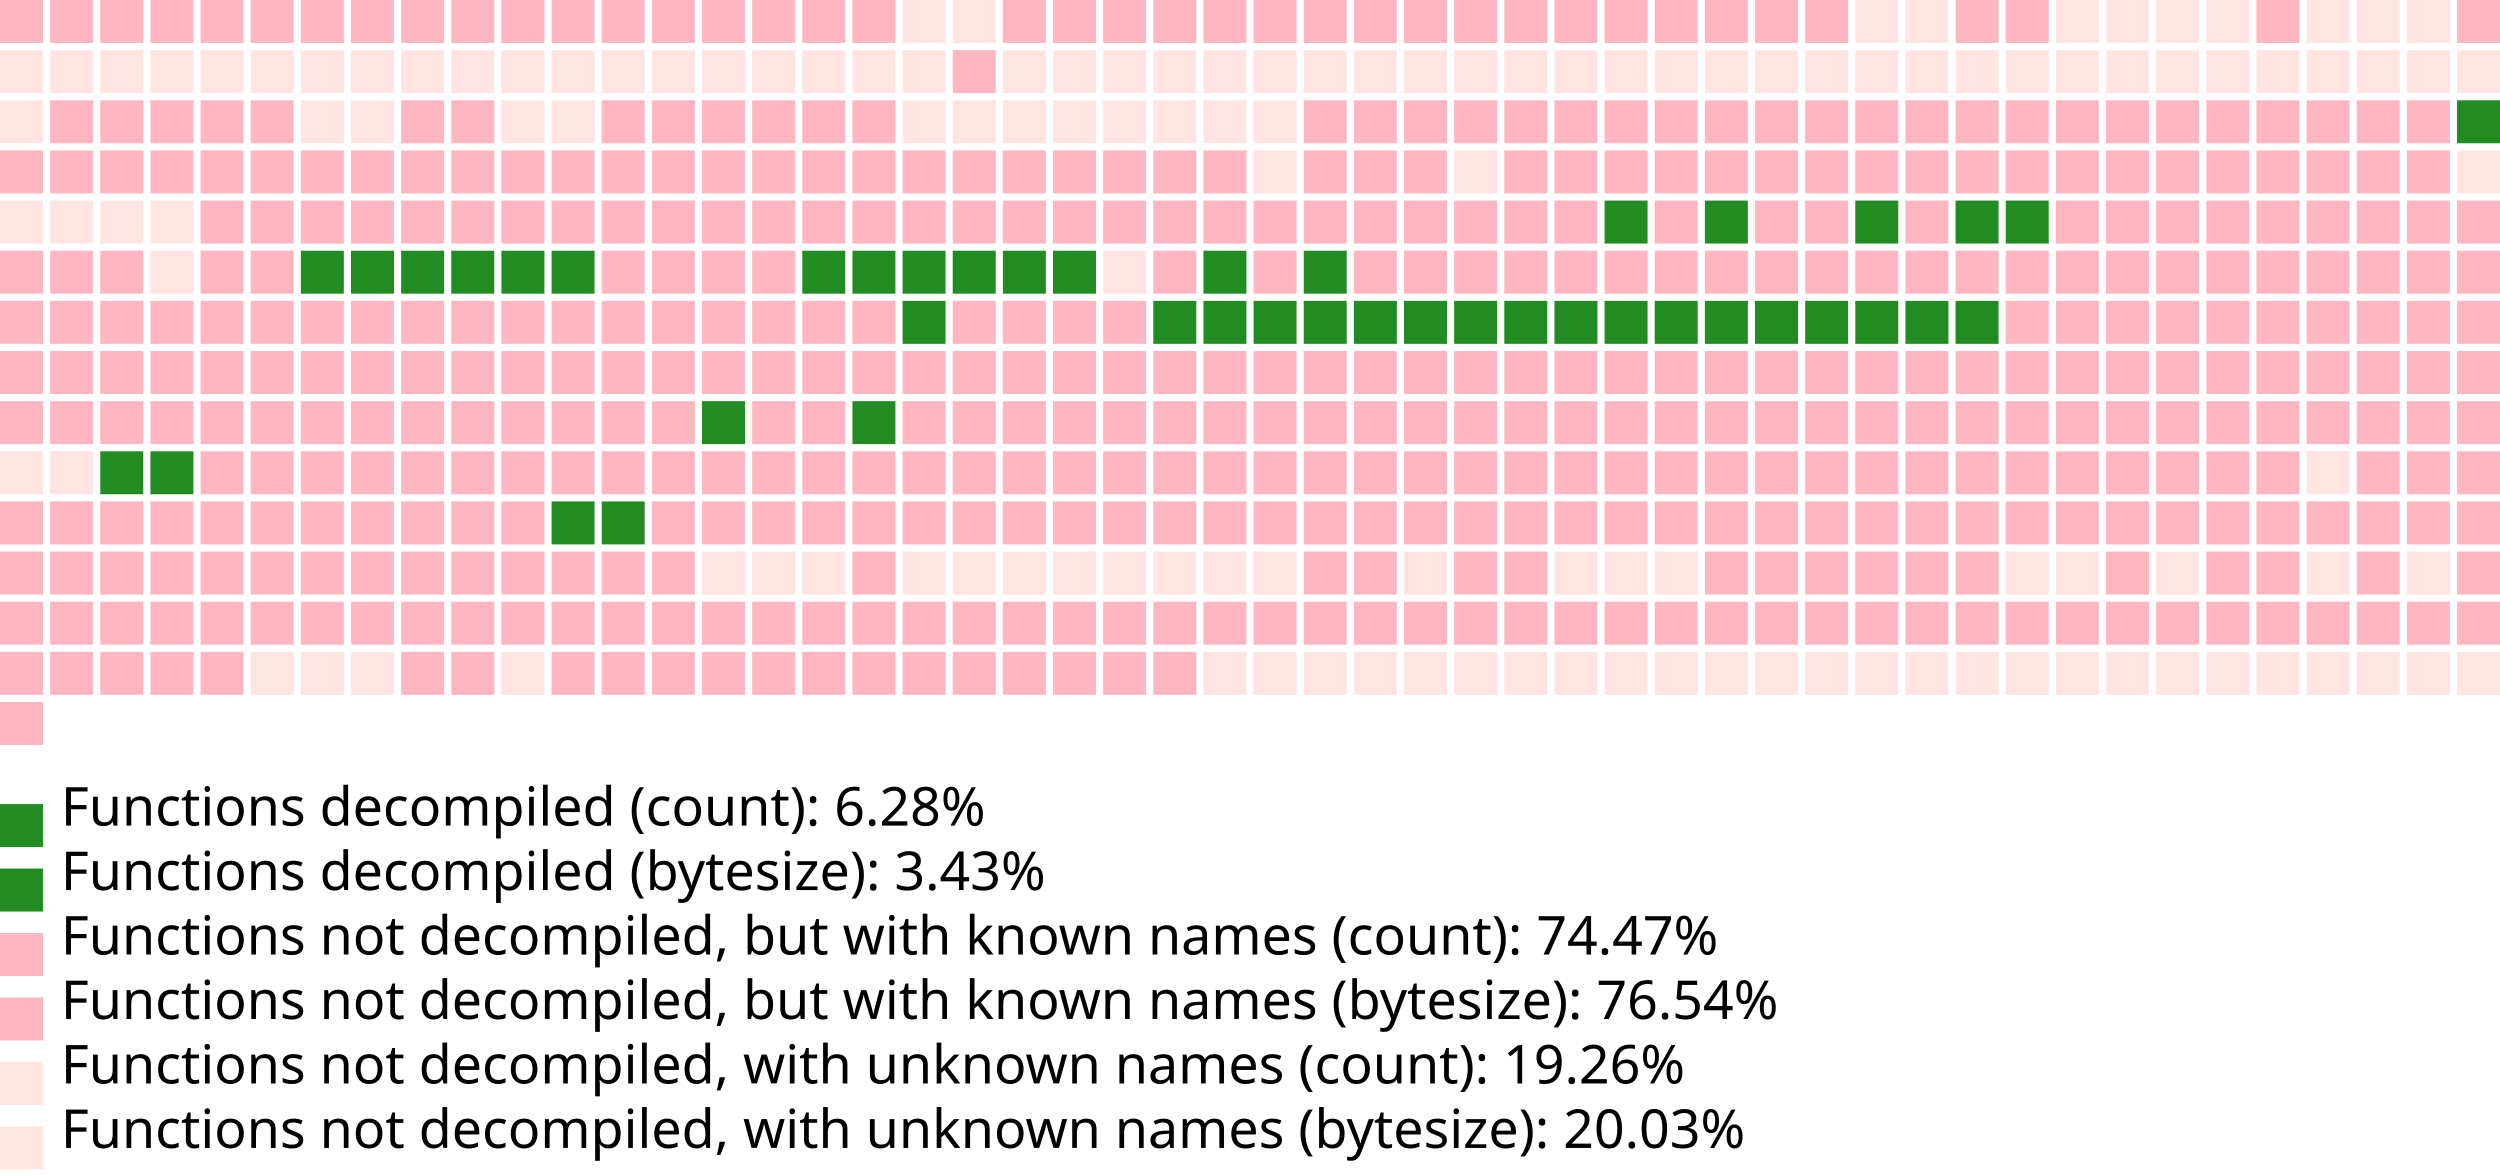
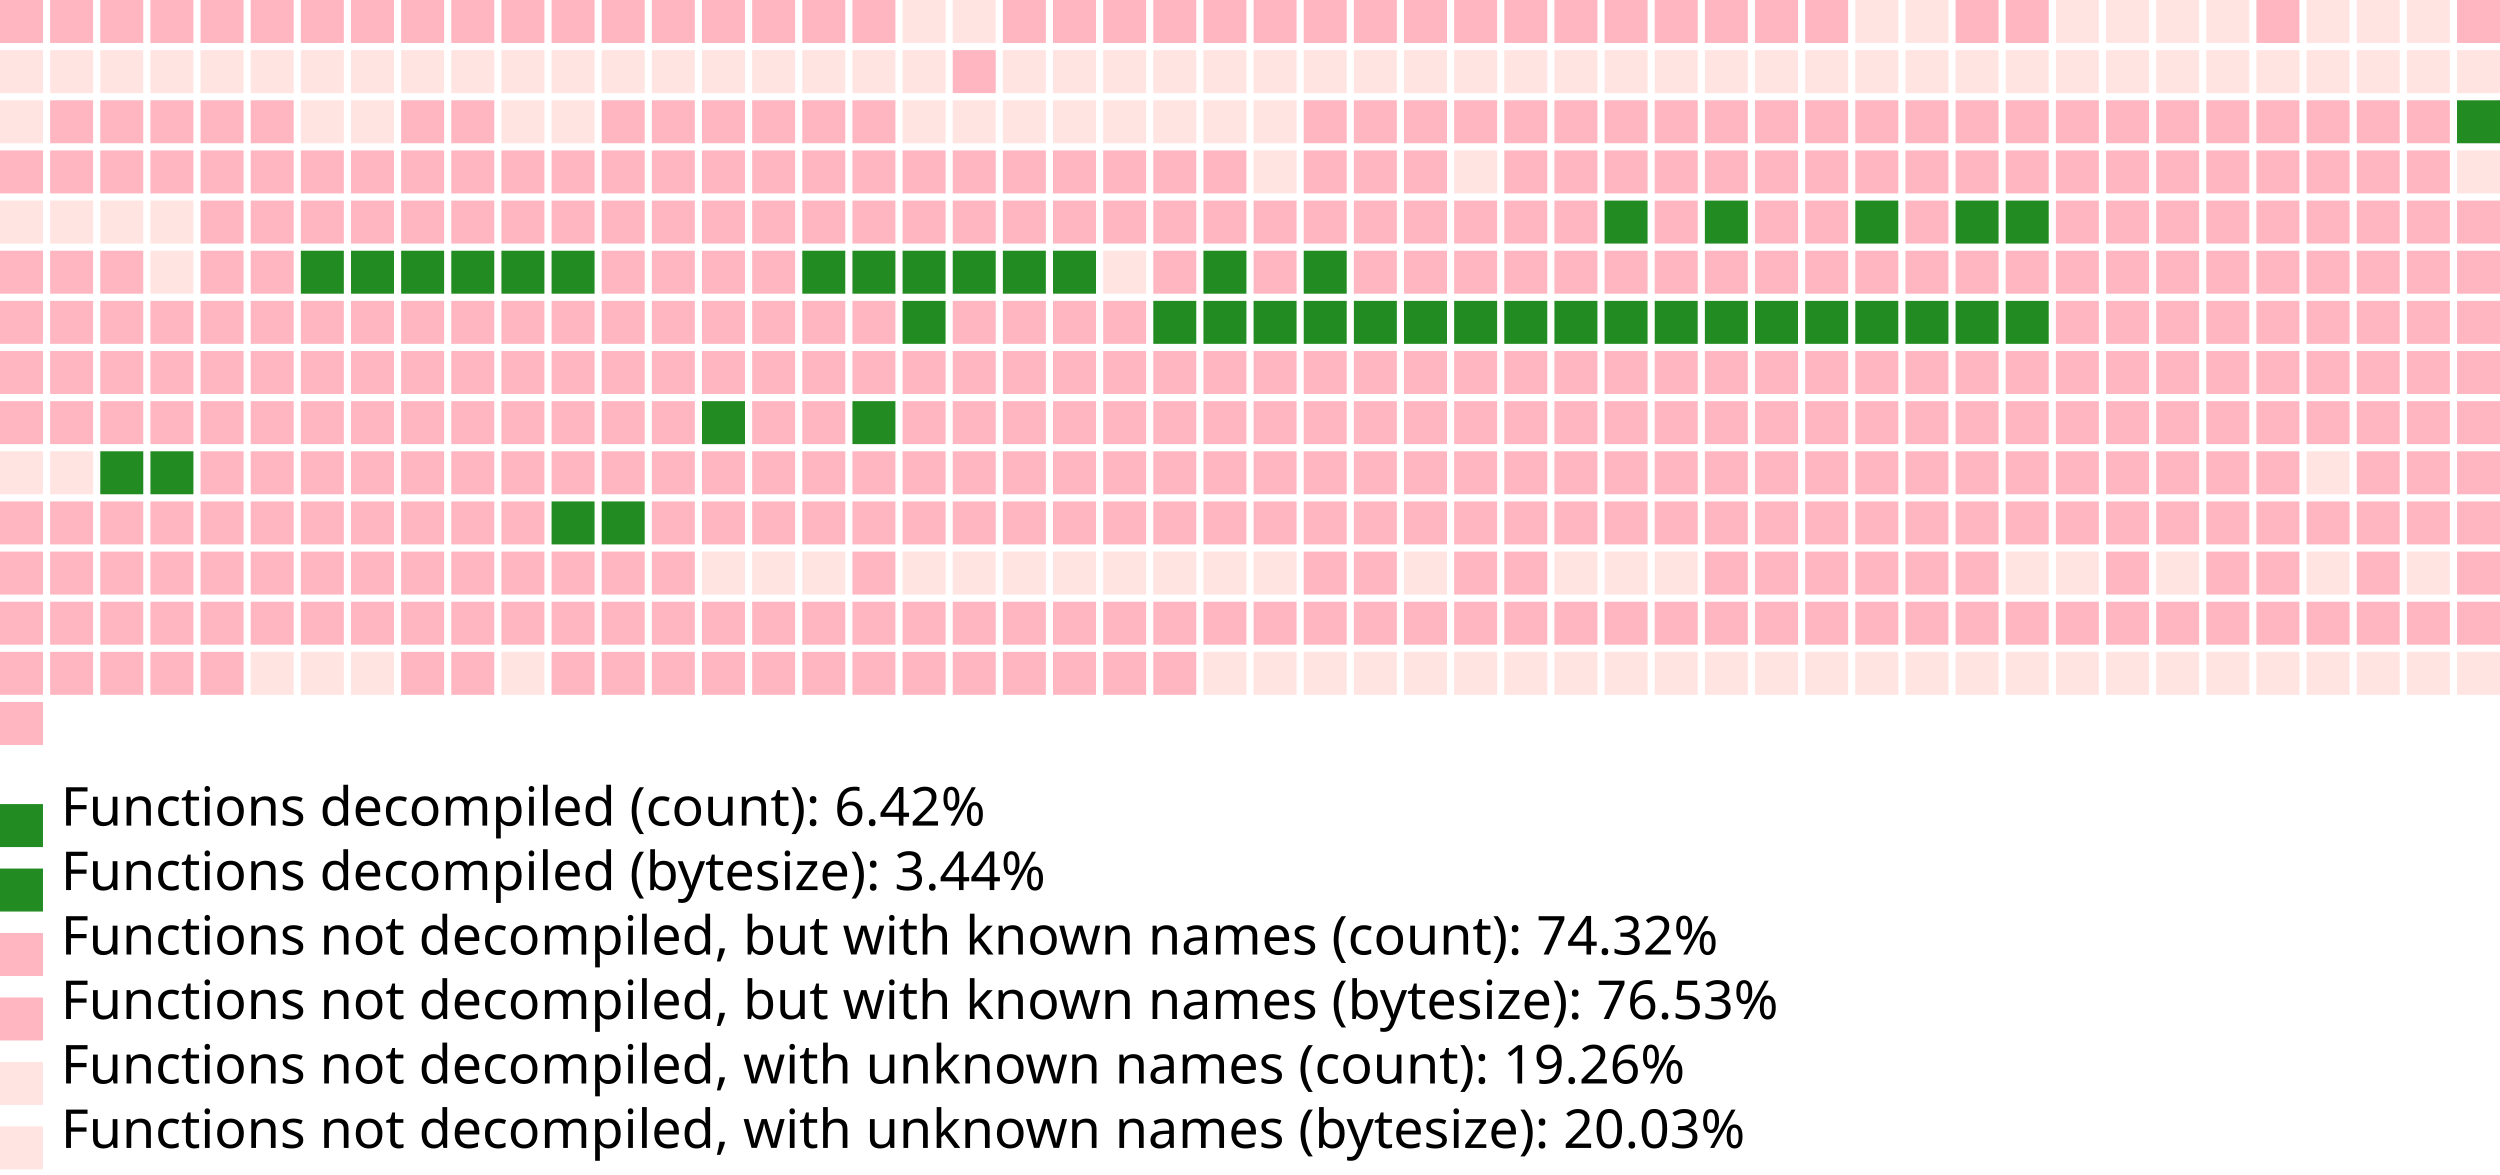
<svg xmlns="http://www.w3.org/2000/svg" version="1.1" width="698" height="328">
  <rect width="12" height="12" x="0" y="0" fill="lightpink" />
  <rect width="12" height="12" x="14" y="0" fill="lightpink" />
  <rect width="12" height="12" x="28" y="0" fill="lightpink" />
  <rect width="12" height="12" x="42" y="0" fill="lightpink" />
  <rect width="12" height="12" x="56" y="0" fill="lightpink" />
  <rect width="12" height="12" x="70" y="0" fill="lightpink" />
  <rect width="12" height="12" x="84" y="0" fill="lightpink" />
  <rect width="12" height="12" x="98" y="0" fill="lightpink" />
  <rect width="12" height="12" x="112" y="0" fill="lightpink" />
  <rect width="12" height="12" x="126" y="0" fill="lightpink" />
  <rect width="12" height="12" x="140" y="0" fill="lightpink" />
  <rect width="12" height="12" x="154" y="0" fill="lightpink" />
  <rect width="12" height="12" x="168" y="0" fill="lightpink" />
  <rect width="12" height="12" x="182" y="0" fill="lightpink" />
  <rect width="12" height="12" x="196" y="0" fill="lightpink" />
  <rect width="12" height="12" x="210" y="0" fill="lightpink" />
  <rect width="12" height="12" x="224" y="0" fill="lightpink" />
  <rect width="12" height="12" x="238" y="0" fill="lightpink" />
  <rect width="12" height="12" x="252" y="0" fill="mistyrose" />
  <rect width="12" height="12" x="266" y="0" fill="mistyrose" />
  <rect width="12" height="12" x="280" y="0" fill="lightpink" />
  <rect width="12" height="12" x="294" y="0" fill="lightpink" />
  <rect width="12" height="12" x="308" y="0" fill="lightpink" />
  <rect width="12" height="12" x="322" y="0" fill="lightpink" />
  <rect width="12" height="12" x="336" y="0" fill="lightpink" />
  <rect width="12" height="12" x="350" y="0" fill="lightpink" />
  <rect width="12" height="12" x="364" y="0" fill="lightpink" />
  <rect width="12" height="12" x="378" y="0" fill="lightpink" />
  <rect width="12" height="12" x="392" y="0" fill="lightpink" />
  <rect width="12" height="12" x="406" y="0" fill="lightpink" />
  <rect width="12" height="12" x="420" y="0" fill="lightpink" />
  <rect width="12" height="12" x="434" y="0" fill="lightpink" />
  <rect width="12" height="12" x="448" y="0" fill="lightpink" />
  <rect width="12" height="12" x="462" y="0" fill="lightpink" />
  <rect width="12" height="12" x="476" y="0" fill="lightpink" />
  <rect width="12" height="12" x="490" y="0" fill="lightpink" />
  <rect width="12" height="12" x="504" y="0" fill="lightpink" />
  <rect width="12" height="12" x="518" y="0" fill="mistyrose" />
  <rect width="12" height="12" x="532" y="0" fill="mistyrose" />
  <rect width="12" height="12" x="546" y="0" fill="lightpink" />
  <rect width="12" height="12" x="560" y="0" fill="lightpink" />
  <rect width="12" height="12" x="574" y="0" fill="mistyrose" />
  <rect width="12" height="12" x="588" y="0" fill="mistyrose" />
  <rect width="12" height="12" x="602" y="0" fill="mistyrose" />
  <rect width="12" height="12" x="616" y="0" fill="mistyrose" />
  <rect width="12" height="12" x="630" y="0" fill="lightpink" />
  <rect width="12" height="12" x="644" y="0" fill="mistyrose" />
  <rect width="12" height="12" x="658" y="0" fill="mistyrose" />
  <rect width="12" height="12" x="672" y="0" fill="mistyrose" />
  <rect width="12" height="12" x="686" y="0" fill="lightpink" />
  <rect width="12" height="12" x="0" y="14" fill="mistyrose" />
  <rect width="12" height="12" x="14" y="14" fill="mistyrose" />
  <rect width="12" height="12" x="28" y="14" fill="mistyrose" />
  <rect width="12" height="12" x="42" y="14" fill="mistyrose" />
  <rect width="12" height="12" x="56" y="14" fill="mistyrose" />
  <rect width="12" height="12" x="70" y="14" fill="mistyrose" />
  <rect width="12" height="12" x="84" y="14" fill="mistyrose" />
  <rect width="12" height="12" x="98" y="14" fill="mistyrose" />
  <rect width="12" height="12" x="112" y="14" fill="mistyrose" />
  <rect width="12" height="12" x="126" y="14" fill="mistyrose" />
  <rect width="12" height="12" x="140" y="14" fill="mistyrose" />
  <rect width="12" height="12" x="154" y="14" fill="mistyrose" />
  <rect width="12" height="12" x="168" y="14" fill="mistyrose" />
  <rect width="12" height="12" x="182" y="14" fill="mistyrose" />
  <rect width="12" height="12" x="196" y="14" fill="mistyrose" />
  <rect width="12" height="12" x="210" y="14" fill="mistyrose" />
  <rect width="12" height="12" x="224" y="14" fill="mistyrose" />
  <rect width="12" height="12" x="238" y="14" fill="mistyrose" />
  <rect width="12" height="12" x="252" y="14" fill="mistyrose" />
  <rect width="12" height="12" x="266" y="14" fill="lightpink" />
  <rect width="12" height="12" x="280" y="14" fill="mistyrose" />
  <rect width="12" height="12" x="294" y="14" fill="mistyrose" />
  <rect width="12" height="12" x="308" y="14" fill="mistyrose" />
  <rect width="12" height="12" x="322" y="14" fill="mistyrose" />
  <rect width="12" height="12" x="336" y="14" fill="mistyrose" />
  <rect width="12" height="12" x="350" y="14" fill="mistyrose" />
  <rect width="12" height="12" x="364" y="14" fill="mistyrose" />
  <rect width="12" height="12" x="378" y="14" fill="mistyrose" />
  <rect width="12" height="12" x="392" y="14" fill="mistyrose" />
  <rect width="12" height="12" x="406" y="14" fill="mistyrose" />
  <rect width="12" height="12" x="420" y="14" fill="mistyrose" />
  <rect width="12" height="12" x="434" y="14" fill="mistyrose" />
  <rect width="12" height="12" x="448" y="14" fill="mistyrose" />
  <rect width="12" height="12" x="462" y="14" fill="mistyrose" />
  <rect width="12" height="12" x="476" y="14" fill="mistyrose" />
  <rect width="12" height="12" x="490" y="14" fill="mistyrose" />
  <rect width="12" height="12" x="504" y="14" fill="mistyrose" />
  <rect width="12" height="12" x="518" y="14" fill="mistyrose" />
  <rect width="12" height="12" x="532" y="14" fill="mistyrose" />
  <rect width="12" height="12" x="546" y="14" fill="mistyrose" />
  <rect width="12" height="12" x="560" y="14" fill="mistyrose" />
  <rect width="12" height="12" x="574" y="14" fill="mistyrose" />
  <rect width="12" height="12" x="588" y="14" fill="mistyrose" />
  <rect width="12" height="12" x="602" y="14" fill="mistyrose" />
  <rect width="12" height="12" x="616" y="14" fill="mistyrose" />
  <rect width="12" height="12" x="630" y="14" fill="mistyrose" />
  <rect width="12" height="12" x="644" y="14" fill="mistyrose" />
  <rect width="12" height="12" x="658" y="14" fill="mistyrose" />
  <rect width="12" height="12" x="672" y="14" fill="mistyrose" />
  <rect width="12" height="12" x="686" y="14" fill="mistyrose" />
  <rect width="12" height="12" x="0" y="28" fill="mistyrose" />
  <rect width="12" height="12" x="14" y="28" fill="lightpink" />
  <rect width="12" height="12" x="28" y="28" fill="lightpink" />
  <rect width="12" height="12" x="42" y="28" fill="lightpink" />
  <rect width="12" height="12" x="56" y="28" fill="lightpink" />
  <rect width="12" height="12" x="70" y="28" fill="lightpink" />
  <rect width="12" height="12" x="84" y="28" fill="mistyrose" />
  <rect width="12" height="12" x="98" y="28" fill="mistyrose" />
  <rect width="12" height="12" x="112" y="28" fill="lightpink" />
  <rect width="12" height="12" x="126" y="28" fill="lightpink" />
  <rect width="12" height="12" x="140" y="28" fill="mistyrose" />
  <rect width="12" height="12" x="154" y="28" fill="mistyrose" />
  <rect width="12" height="12" x="168" y="28" fill="lightpink" />
  <rect width="12" height="12" x="182" y="28" fill="lightpink" />
  <rect width="12" height="12" x="196" y="28" fill="lightpink" />
  <rect width="12" height="12" x="210" y="28" fill="lightpink" />
  <rect width="12" height="12" x="224" y="28" fill="lightpink" />
  <rect width="12" height="12" x="238" y="28" fill="lightpink" />
  <rect width="12" height="12" x="252" y="28" fill="mistyrose" />
  <rect width="12" height="12" x="266" y="28" fill="mistyrose" />
  <rect width="12" height="12" x="280" y="28" fill="mistyrose" />
  <rect width="12" height="12" x="294" y="28" fill="mistyrose" />
  <rect width="12" height="12" x="308" y="28" fill="mistyrose" />
  <rect width="12" height="12" x="322" y="28" fill="mistyrose" />
  <rect width="12" height="12" x="336" y="28" fill="mistyrose" />
  <rect width="12" height="12" x="350" y="28" fill="mistyrose" />
  <rect width="12" height="12" x="364" y="28" fill="lightpink" />
  <rect width="12" height="12" x="378" y="28" fill="lightpink" />
  <rect width="12" height="12" x="392" y="28" fill="lightpink" />
  <rect width="12" height="12" x="406" y="28" fill="lightpink" />
  <rect width="12" height="12" x="420" y="28" fill="lightpink" />
  <rect width="12" height="12" x="434" y="28" fill="lightpink" />
  <rect width="12" height="12" x="448" y="28" fill="lightpink" />
  <rect width="12" height="12" x="462" y="28" fill="lightpink" />
  <rect width="12" height="12" x="476" y="28" fill="lightpink" />
  <rect width="12" height="12" x="490" y="28" fill="lightpink" />
  <rect width="12" height="12" x="504" y="28" fill="lightpink" />
  <rect width="12" height="12" x="518" y="28" fill="lightpink" />
  <rect width="12" height="12" x="532" y="28" fill="lightpink" />
  <rect width="12" height="12" x="546" y="28" fill="lightpink" />
  <rect width="12" height="12" x="560" y="28" fill="lightpink" />
  <rect width="12" height="12" x="574" y="28" fill="lightpink" />
  <rect width="12" height="12" x="588" y="28" fill="lightpink" />
  <rect width="12" height="12" x="602" y="28" fill="lightpink" />
  <rect width="12" height="12" x="616" y="28" fill="lightpink" />
  <rect width="12" height="12" x="630" y="28" fill="lightpink" />
  <rect width="12" height="12" x="644" y="28" fill="lightpink" />
  <rect width="12" height="12" x="658" y="28" fill="lightpink" />
  <rect width="12" height="12" x="672" y="28" fill="lightpink" />
  <rect width="12" height="12" x="686" y="28" fill="forestgreen" />
  <rect width="12" height="12" x="0" y="42" fill="lightpink" />
  <rect width="12" height="12" x="14" y="42" fill="lightpink" />
  <rect width="12" height="12" x="28" y="42" fill="lightpink" />
  <rect width="12" height="12" x="42" y="42" fill="lightpink" />
  <rect width="12" height="12" x="56" y="42" fill="lightpink" />
  <rect width="12" height="12" x="70" y="42" fill="lightpink" />
  <rect width="12" height="12" x="84" y="42" fill="lightpink" />
  <rect width="12" height="12" x="98" y="42" fill="lightpink" />
  <rect width="12" height="12" x="112" y="42" fill="lightpink" />
  <rect width="12" height="12" x="126" y="42" fill="lightpink" />
  <rect width="12" height="12" x="140" y="42" fill="lightpink" />
  <rect width="12" height="12" x="154" y="42" fill="lightpink" />
  <rect width="12" height="12" x="168" y="42" fill="lightpink" />
  <rect width="12" height="12" x="182" y="42" fill="lightpink" />
  <rect width="12" height="12" x="196" y="42" fill="lightpink" />
  <rect width="12" height="12" x="210" y="42" fill="lightpink" />
  <rect width="12" height="12" x="224" y="42" fill="lightpink" />
  <rect width="12" height="12" x="238" y="42" fill="lightpink" />
  <rect width="12" height="12" x="252" y="42" fill="lightpink" />
  <rect width="12" height="12" x="266" y="42" fill="lightpink" />
  <rect width="12" height="12" x="280" y="42" fill="lightpink" />
  <rect width="12" height="12" x="294" y="42" fill="lightpink" />
  <rect width="12" height="12" x="308" y="42" fill="lightpink" />
  <rect width="12" height="12" x="322" y="42" fill="lightpink" />
  <rect width="12" height="12" x="336" y="42" fill="lightpink" />
  <rect width="12" height="12" x="350" y="42" fill="mistyrose" />
  <rect width="12" height="12" x="364" y="42" fill="lightpink" />
  <rect width="12" height="12" x="378" y="42" fill="lightpink" />
  <rect width="12" height="12" x="392" y="42" fill="lightpink" />
  <rect width="12" height="12" x="406" y="42" fill="mistyrose" />
  <rect width="12" height="12" x="420" y="42" fill="lightpink" />
  <rect width="12" height="12" x="434" y="42" fill="lightpink" />
  <rect width="12" height="12" x="448" y="42" fill="lightpink" />
  <rect width="12" height="12" x="462" y="42" fill="lightpink" />
  <rect width="12" height="12" x="476" y="42" fill="lightpink" />
  <rect width="12" height="12" x="490" y="42" fill="lightpink" />
  <rect width="12" height="12" x="504" y="42" fill="lightpink" />
  <rect width="12" height="12" x="518" y="42" fill="lightpink" />
  <rect width="12" height="12" x="532" y="42" fill="lightpink" />
  <rect width="12" height="12" x="546" y="42" fill="lightpink" />
  <rect width="12" height="12" x="560" y="42" fill="lightpink" />
  <rect width="12" height="12" x="574" y="42" fill="lightpink" />
  <rect width="12" height="12" x="588" y="42" fill="lightpink" />
  <rect width="12" height="12" x="602" y="42" fill="lightpink" />
  <rect width="12" height="12" x="616" y="42" fill="lightpink" />
  <rect width="12" height="12" x="630" y="42" fill="lightpink" />
  <rect width="12" height="12" x="644" y="42" fill="lightpink" />
  <rect width="12" height="12" x="658" y="42" fill="lightpink" />
  <rect width="12" height="12" x="672" y="42" fill="lightpink" />
  <rect width="12" height="12" x="686" y="42" fill="mistyrose" />
  <rect width="12" height="12" x="0" y="56" fill="mistyrose" />
  <rect width="12" height="12" x="14" y="56" fill="mistyrose" />
  <rect width="12" height="12" x="28" y="56" fill="mistyrose" />
  <rect width="12" height="12" x="42" y="56" fill="mistyrose" />
  <rect width="12" height="12" x="56" y="56" fill="lightpink" />
  <rect width="12" height="12" x="70" y="56" fill="lightpink" />
  <rect width="12" height="12" x="84" y="56" fill="lightpink" />
  <rect width="12" height="12" x="98" y="56" fill="lightpink" />
  <rect width="12" height="12" x="112" y="56" fill="lightpink" />
  <rect width="12" height="12" x="126" y="56" fill="lightpink" />
  <rect width="12" height="12" x="140" y="56" fill="lightpink" />
  <rect width="12" height="12" x="154" y="56" fill="lightpink" />
  <rect width="12" height="12" x="168" y="56" fill="lightpink" />
  <rect width="12" height="12" x="182" y="56" fill="lightpink" />
  <rect width="12" height="12" x="196" y="56" fill="lightpink" />
  <rect width="12" height="12" x="210" y="56" fill="lightpink" />
  <rect width="12" height="12" x="224" y="56" fill="lightpink" />
  <rect width="12" height="12" x="238" y="56" fill="lightpink" />
  <rect width="12" height="12" x="252" y="56" fill="lightpink" />
  <rect width="12" height="12" x="266" y="56" fill="lightpink" />
  <rect width="12" height="12" x="280" y="56" fill="lightpink" />
  <rect width="12" height="12" x="294" y="56" fill="lightpink" />
  <rect width="12" height="12" x="308" y="56" fill="lightpink" />
  <rect width="12" height="12" x="322" y="56" fill="lightpink" />
  <rect width="12" height="12" x="336" y="56" fill="lightpink" />
  <rect width="12" height="12" x="350" y="56" fill="lightpink" />
  <rect width="12" height="12" x="364" y="56" fill="lightpink" />
  <rect width="12" height="12" x="378" y="56" fill="lightpink" />
  <rect width="12" height="12" x="392" y="56" fill="lightpink" />
  <rect width="12" height="12" x="406" y="56" fill="lightpink" />
  <rect width="12" height="12" x="420" y="56" fill="lightpink" />
  <rect width="12" height="12" x="434" y="56" fill="lightpink" />
  <rect width="12" height="12" x="448" y="56" fill="forestgreen" />
  <rect width="12" height="12" x="462" y="56" fill="lightpink" />
  <rect width="12" height="12" x="476" y="56" fill="forestgreen" />
  <rect width="12" height="12" x="490" y="56" fill="lightpink" />
  <rect width="12" height="12" x="504" y="56" fill="lightpink" />
  <rect width="12" height="12" x="518" y="56" fill="forestgreen" />
  <rect width="12" height="12" x="532" y="56" fill="lightpink" />
  <rect width="12" height="12" x="546" y="56" fill="forestgreen" />
  <rect width="12" height="12" x="560" y="56" fill="forestgreen" />
  <rect width="12" height="12" x="574" y="56" fill="lightpink" />
  <rect width="12" height="12" x="588" y="56" fill="lightpink" />
  <rect width="12" height="12" x="602" y="56" fill="lightpink" />
  <rect width="12" height="12" x="616" y="56" fill="lightpink" />
  <rect width="12" height="12" x="630" y="56" fill="lightpink" />
  <rect width="12" height="12" x="644" y="56" fill="lightpink" />
  <rect width="12" height="12" x="658" y="56" fill="lightpink" />
  <rect width="12" height="12" x="672" y="56" fill="lightpink" />
  <rect width="12" height="12" x="686" y="56" fill="lightpink" />
  <rect width="12" height="12" x="0" y="70" fill="lightpink" />
  <rect width="12" height="12" x="14" y="70" fill="lightpink" />
  <rect width="12" height="12" x="28" y="70" fill="lightpink" />
  <rect width="12" height="12" x="42" y="70" fill="mistyrose" />
  <rect width="12" height="12" x="56" y="70" fill="lightpink" />
  <rect width="12" height="12" x="70" y="70" fill="lightpink" />
  <rect width="12" height="12" x="84" y="70" fill="forestgreen" />
  <rect width="12" height="12" x="98" y="70" fill="forestgreen" />
  <rect width="12" height="12" x="112" y="70" fill="forestgreen" />
  <rect width="12" height="12" x="126" y="70" fill="forestgreen" />
  <rect width="12" height="12" x="140" y="70" fill="forestgreen" />
  <rect width="12" height="12" x="154" y="70" fill="forestgreen" />
  <rect width="12" height="12" x="168" y="70" fill="lightpink" />
  <rect width="12" height="12" x="182" y="70" fill="lightpink" />
  <rect width="12" height="12" x="196" y="70" fill="lightpink" />
  <rect width="12" height="12" x="210" y="70" fill="lightpink" />
  <rect width="12" height="12" x="224" y="70" fill="forestgreen" />
  <rect width="12" height="12" x="238" y="70" fill="forestgreen" />
  <rect width="12" height="12" x="252" y="70" fill="forestgreen" />
  <rect width="12" height="12" x="266" y="70" fill="forestgreen" />
  <rect width="12" height="12" x="280" y="70" fill="forestgreen" />
  <rect width="12" height="12" x="294" y="70" fill="forestgreen" />
  <rect width="12" height="12" x="308" y="70" fill="mistyrose" />
  <rect width="12" height="12" x="322" y="70" fill="lightpink" />
  <rect width="12" height="12" x="336" y="70" fill="forestgreen" />
  <rect width="12" height="12" x="350" y="70" fill="lightpink" />
  <rect width="12" height="12" x="364" y="70" fill="forestgreen" />
  <rect width="12" height="12" x="378" y="70" fill="lightpink" />
  <rect width="12" height="12" x="392" y="70" fill="lightpink" />
  <rect width="12" height="12" x="406" y="70" fill="lightpink" />
  <rect width="12" height="12" x="420" y="70" fill="lightpink" />
  <rect width="12" height="12" x="434" y="70" fill="lightpink" />
  <rect width="12" height="12" x="448" y="70" fill="lightpink" />
  <rect width="12" height="12" x="462" y="70" fill="lightpink" />
  <rect width="12" height="12" x="476" y="70" fill="lightpink" />
  <rect width="12" height="12" x="490" y="70" fill="lightpink" />
  <rect width="12" height="12" x="504" y="70" fill="lightpink" />
  <rect width="12" height="12" x="518" y="70" fill="lightpink" />
  <rect width="12" height="12" x="532" y="70" fill="lightpink" />
  <rect width="12" height="12" x="546" y="70" fill="lightpink" />
  <rect width="12" height="12" x="560" y="70" fill="lightpink" />
  <rect width="12" height="12" x="574" y="70" fill="lightpink" />
  <rect width="12" height="12" x="588" y="70" fill="lightpink" />
  <rect width="12" height="12" x="602" y="70" fill="lightpink" />
  <rect width="12" height="12" x="616" y="70" fill="lightpink" />
  <rect width="12" height="12" x="630" y="70" fill="lightpink" />
  <rect width="12" height="12" x="644" y="70" fill="lightpink" />
  <rect width="12" height="12" x="658" y="70" fill="lightpink" />
  <rect width="12" height="12" x="672" y="70" fill="lightpink" />
  <rect width="12" height="12" x="686" y="70" fill="lightpink" />
  <rect width="12" height="12" x="0" y="84" fill="lightpink" />
  <rect width="12" height="12" x="14" y="84" fill="lightpink" />
  <rect width="12" height="12" x="28" y="84" fill="lightpink" />
  <rect width="12" height="12" x="42" y="84" fill="lightpink" />
  <rect width="12" height="12" x="56" y="84" fill="lightpink" />
  <rect width="12" height="12" x="70" y="84" fill="lightpink" />
  <rect width="12" height="12" x="84" y="84" fill="lightpink" />
  <rect width="12" height="12" x="98" y="84" fill="lightpink" />
  <rect width="12" height="12" x="112" y="84" fill="lightpink" />
  <rect width="12" height="12" x="126" y="84" fill="lightpink" />
  <rect width="12" height="12" x="140" y="84" fill="lightpink" />
  <rect width="12" height="12" x="154" y="84" fill="lightpink" />
  <rect width="12" height="12" x="168" y="84" fill="lightpink" />
  <rect width="12" height="12" x="182" y="84" fill="lightpink" />
  <rect width="12" height="12" x="196" y="84" fill="lightpink" />
  <rect width="12" height="12" x="210" y="84" fill="lightpink" />
  <rect width="12" height="12" x="224" y="84" fill="lightpink" />
  <rect width="12" height="12" x="238" y="84" fill="lightpink" />
  <rect width="12" height="12" x="252" y="84" fill="forestgreen" />
  <rect width="12" height="12" x="266" y="84" fill="lightpink" />
  <rect width="12" height="12" x="280" y="84" fill="lightpink" />
  <rect width="12" height="12" x="294" y="84" fill="lightpink" />
  <rect width="12" height="12" x="308" y="84" fill="lightpink" />
  <rect width="12" height="12" x="322" y="84" fill="forestgreen" />
  <rect width="12" height="12" x="336" y="84" fill="forestgreen" />
  <rect width="12" height="12" x="350" y="84" fill="forestgreen" />
  <rect width="12" height="12" x="364" y="84" fill="forestgreen" />
  <rect width="12" height="12" x="378" y="84" fill="forestgreen" />
  <rect width="12" height="12" x="392" y="84" fill="forestgreen" />
  <rect width="12" height="12" x="406" y="84" fill="forestgreen" />
  <rect width="12" height="12" x="420" y="84" fill="forestgreen" />
  <rect width="12" height="12" x="434" y="84" fill="forestgreen" />
  <rect width="12" height="12" x="448" y="84" fill="forestgreen" />
  <rect width="12" height="12" x="462" y="84" fill="forestgreen" />
  <rect width="12" height="12" x="476" y="84" fill="forestgreen" />
  <rect width="12" height="12" x="490" y="84" fill="forestgreen" />
  <rect width="12" height="12" x="504" y="84" fill="forestgreen" />
  <rect width="12" height="12" x="518" y="84" fill="forestgreen" />
  <rect width="12" height="12" x="532" y="84" fill="forestgreen" />
  <rect width="12" height="12" x="546" y="84" fill="forestgreen" />
-   <rect width="12" height="12" x="560" y="84" fill="lightpink" />
+   <rect width="12" height="12" x="560" y="84" fill="forestgreen" />
  <rect width="12" height="12" x="574" y="84" fill="lightpink" />
  <rect width="12" height="12" x="588" y="84" fill="lightpink" />
  <rect width="12" height="12" x="602" y="84" fill="lightpink" />
  <rect width="12" height="12" x="616" y="84" fill="lightpink" />
  <rect width="12" height="12" x="630" y="84" fill="lightpink" />
  <rect width="12" height="12" x="644" y="84" fill="lightpink" />
  <rect width="12" height="12" x="658" y="84" fill="lightpink" />
  <rect width="12" height="12" x="672" y="84" fill="lightpink" />
  <rect width="12" height="12" x="686" y="84" fill="lightpink" />
  <rect width="12" height="12" x="0" y="98" fill="lightpink" />
  <rect width="12" height="12" x="14" y="98" fill="lightpink" />
  <rect width="12" height="12" x="28" y="98" fill="lightpink" />
  <rect width="12" height="12" x="42" y="98" fill="lightpink" />
  <rect width="12" height="12" x="56" y="98" fill="lightpink" />
  <rect width="12" height="12" x="70" y="98" fill="lightpink" />
  <rect width="12" height="12" x="84" y="98" fill="lightpink" />
  <rect width="12" height="12" x="98" y="98" fill="lightpink" />
  <rect width="12" height="12" x="112" y="98" fill="lightpink" />
  <rect width="12" height="12" x="126" y="98" fill="lightpink" />
  <rect width="12" height="12" x="140" y="98" fill="lightpink" />
  <rect width="12" height="12" x="154" y="98" fill="lightpink" />
  <rect width="12" height="12" x="168" y="98" fill="lightpink" />
  <rect width="12" height="12" x="182" y="98" fill="lightpink" />
  <rect width="12" height="12" x="196" y="98" fill="lightpink" />
  <rect width="12" height="12" x="210" y="98" fill="lightpink" />
  <rect width="12" height="12" x="224" y="98" fill="lightpink" />
  <rect width="12" height="12" x="238" y="98" fill="lightpink" />
  <rect width="12" height="12" x="252" y="98" fill="lightpink" />
  <rect width="12" height="12" x="266" y="98" fill="lightpink" />
  <rect width="12" height="12" x="280" y="98" fill="lightpink" />
  <rect width="12" height="12" x="294" y="98" fill="lightpink" />
  <rect width="12" height="12" x="308" y="98" fill="lightpink" />
  <rect width="12" height="12" x="322" y="98" fill="lightpink" />
  <rect width="12" height="12" x="336" y="98" fill="lightpink" />
  <rect width="12" height="12" x="350" y="98" fill="lightpink" />
  <rect width="12" height="12" x="364" y="98" fill="lightpink" />
  <rect width="12" height="12" x="378" y="98" fill="lightpink" />
  <rect width="12" height="12" x="392" y="98" fill="lightpink" />
  <rect width="12" height="12" x="406" y="98" fill="lightpink" />
  <rect width="12" height="12" x="420" y="98" fill="lightpink" />
  <rect width="12" height="12" x="434" y="98" fill="lightpink" />
  <rect width="12" height="12" x="448" y="98" fill="lightpink" />
  <rect width="12" height="12" x="462" y="98" fill="lightpink" />
  <rect width="12" height="12" x="476" y="98" fill="lightpink" />
  <rect width="12" height="12" x="490" y="98" fill="lightpink" />
  <rect width="12" height="12" x="504" y="98" fill="lightpink" />
  <rect width="12" height="12" x="518" y="98" fill="lightpink" />
  <rect width="12" height="12" x="532" y="98" fill="lightpink" />
  <rect width="12" height="12" x="546" y="98" fill="lightpink" />
  <rect width="12" height="12" x="560" y="98" fill="lightpink" />
  <rect width="12" height="12" x="574" y="98" fill="lightpink" />
  <rect width="12" height="12" x="588" y="98" fill="lightpink" />
  <rect width="12" height="12" x="602" y="98" fill="lightpink" />
  <rect width="12" height="12" x="616" y="98" fill="lightpink" />
  <rect width="12" height="12" x="630" y="98" fill="lightpink" />
  <rect width="12" height="12" x="644" y="98" fill="lightpink" />
  <rect width="12" height="12" x="658" y="98" fill="lightpink" />
  <rect width="12" height="12" x="672" y="98" fill="lightpink" />
  <rect width="12" height="12" x="686" y="98" fill="lightpink" />
  <rect width="12" height="12" x="0" y="112" fill="lightpink" />
  <rect width="12" height="12" x="14" y="112" fill="lightpink" />
  <rect width="12" height="12" x="28" y="112" fill="lightpink" />
  <rect width="12" height="12" x="42" y="112" fill="lightpink" />
  <rect width="12" height="12" x="56" y="112" fill="lightpink" />
  <rect width="12" height="12" x="70" y="112" fill="lightpink" />
  <rect width="12" height="12" x="84" y="112" fill="lightpink" />
  <rect width="12" height="12" x="98" y="112" fill="lightpink" />
  <rect width="12" height="12" x="112" y="112" fill="lightpink" />
  <rect width="12" height="12" x="126" y="112" fill="lightpink" />
  <rect width="12" height="12" x="140" y="112" fill="lightpink" />
  <rect width="12" height="12" x="154" y="112" fill="lightpink" />
  <rect width="12" height="12" x="168" y="112" fill="lightpink" />
  <rect width="12" height="12" x="182" y="112" fill="lightpink" />
  <rect width="12" height="12" x="196" y="112" fill="forestgreen" />
  <rect width="12" height="12" x="210" y="112" fill="lightpink" />
  <rect width="12" height="12" x="224" y="112" fill="lightpink" />
  <rect width="12" height="12" x="238" y="112" fill="forestgreen" />
  <rect width="12" height="12" x="252" y="112" fill="lightpink" />
  <rect width="12" height="12" x="266" y="112" fill="lightpink" />
  <rect width="12" height="12" x="280" y="112" fill="lightpink" />
  <rect width="12" height="12" x="294" y="112" fill="lightpink" />
  <rect width="12" height="12" x="308" y="112" fill="lightpink" />
  <rect width="12" height="12" x="322" y="112" fill="lightpink" />
  <rect width="12" height="12" x="336" y="112" fill="lightpink" />
  <rect width="12" height="12" x="350" y="112" fill="lightpink" />
  <rect width="12" height="12" x="364" y="112" fill="lightpink" />
  <rect width="12" height="12" x="378" y="112" fill="lightpink" />
  <rect width="12" height="12" x="392" y="112" fill="lightpink" />
  <rect width="12" height="12" x="406" y="112" fill="lightpink" />
  <rect width="12" height="12" x="420" y="112" fill="lightpink" />
  <rect width="12" height="12" x="434" y="112" fill="lightpink" />
  <rect width="12" height="12" x="448" y="112" fill="lightpink" />
  <rect width="12" height="12" x="462" y="112" fill="lightpink" />
  <rect width="12" height="12" x="476" y="112" fill="lightpink" />
  <rect width="12" height="12" x="490" y="112" fill="lightpink" />
  <rect width="12" height="12" x="504" y="112" fill="lightpink" />
  <rect width="12" height="12" x="518" y="112" fill="lightpink" />
  <rect width="12" height="12" x="532" y="112" fill="lightpink" />
  <rect width="12" height="12" x="546" y="112" fill="lightpink" />
  <rect width="12" height="12" x="560" y="112" fill="lightpink" />
  <rect width="12" height="12" x="574" y="112" fill="lightpink" />
  <rect width="12" height="12" x="588" y="112" fill="lightpink" />
  <rect width="12" height="12" x="602" y="112" fill="lightpink" />
  <rect width="12" height="12" x="616" y="112" fill="lightpink" />
  <rect width="12" height="12" x="630" y="112" fill="lightpink" />
  <rect width="12" height="12" x="644" y="112" fill="lightpink" />
  <rect width="12" height="12" x="658" y="112" fill="lightpink" />
  <rect width="12" height="12" x="672" y="112" fill="lightpink" />
  <rect width="12" height="12" x="686" y="112" fill="lightpink" />
  <rect width="12" height="12" x="0" y="126" fill="mistyrose" />
  <rect width="12" height="12" x="14" y="126" fill="mistyrose" />
  <rect width="12" height="12" x="28" y="126" fill="forestgreen" />
  <rect width="12" height="12" x="42" y="126" fill="forestgreen" />
  <rect width="12" height="12" x="56" y="126" fill="lightpink" />
  <rect width="12" height="12" x="70" y="126" fill="lightpink" />
  <rect width="12" height="12" x="84" y="126" fill="lightpink" />
  <rect width="12" height="12" x="98" y="126" fill="lightpink" />
  <rect width="12" height="12" x="112" y="126" fill="lightpink" />
  <rect width="12" height="12" x="126" y="126" fill="lightpink" />
  <rect width="12" height="12" x="140" y="126" fill="lightpink" />
  <rect width="12" height="12" x="154" y="126" fill="lightpink" />
  <rect width="12" height="12" x="168" y="126" fill="lightpink" />
  <rect width="12" height="12" x="182" y="126" fill="lightpink" />
  <rect width="12" height="12" x="196" y="126" fill="lightpink" />
  <rect width="12" height="12" x="210" y="126" fill="lightpink" />
  <rect width="12" height="12" x="224" y="126" fill="lightpink" />
  <rect width="12" height="12" x="238" y="126" fill="lightpink" />
  <rect width="12" height="12" x="252" y="126" fill="lightpink" />
  <rect width="12" height="12" x="266" y="126" fill="lightpink" />
  <rect width="12" height="12" x="280" y="126" fill="lightpink" />
  <rect width="12" height="12" x="294" y="126" fill="lightpink" />
  <rect width="12" height="12" x="308" y="126" fill="lightpink" />
  <rect width="12" height="12" x="322" y="126" fill="lightpink" />
  <rect width="12" height="12" x="336" y="126" fill="lightpink" />
  <rect width="12" height="12" x="350" y="126" fill="lightpink" />
  <rect width="12" height="12" x="364" y="126" fill="lightpink" />
  <rect width="12" height="12" x="378" y="126" fill="lightpink" />
  <rect width="12" height="12" x="392" y="126" fill="lightpink" />
  <rect width="12" height="12" x="406" y="126" fill="lightpink" />
  <rect width="12" height="12" x="420" y="126" fill="lightpink" />
  <rect width="12" height="12" x="434" y="126" fill="lightpink" />
  <rect width="12" height="12" x="448" y="126" fill="lightpink" />
  <rect width="12" height="12" x="462" y="126" fill="lightpink" />
  <rect width="12" height="12" x="476" y="126" fill="lightpink" />
  <rect width="12" height="12" x="490" y="126" fill="lightpink" />
  <rect width="12" height="12" x="504" y="126" fill="lightpink" />
  <rect width="12" height="12" x="518" y="126" fill="lightpink" />
  <rect width="12" height="12" x="532" y="126" fill="lightpink" />
  <rect width="12" height="12" x="546" y="126" fill="lightpink" />
  <rect width="12" height="12" x="560" y="126" fill="lightpink" />
  <rect width="12" height="12" x="574" y="126" fill="lightpink" />
  <rect width="12" height="12" x="588" y="126" fill="lightpink" />
  <rect width="12" height="12" x="602" y="126" fill="lightpink" />
  <rect width="12" height="12" x="616" y="126" fill="lightpink" />
  <rect width="12" height="12" x="630" y="126" fill="lightpink" />
  <rect width="12" height="12" x="644" y="126" fill="mistyrose" />
  <rect width="12" height="12" x="658" y="126" fill="lightpink" />
  <rect width="12" height="12" x="672" y="126" fill="lightpink" />
  <rect width="12" height="12" x="686" y="126" fill="lightpink" />
  <rect width="12" height="12" x="0" y="140" fill="lightpink" />
  <rect width="12" height="12" x="14" y="140" fill="lightpink" />
  <rect width="12" height="12" x="28" y="140" fill="lightpink" />
  <rect width="12" height="12" x="42" y="140" fill="lightpink" />
  <rect width="12" height="12" x="56" y="140" fill="lightpink" />
  <rect width="12" height="12" x="70" y="140" fill="lightpink" />
  <rect width="12" height="12" x="84" y="140" fill="lightpink" />
  <rect width="12" height="12" x="98" y="140" fill="lightpink" />
  <rect width="12" height="12" x="112" y="140" fill="lightpink" />
  <rect width="12" height="12" x="126" y="140" fill="lightpink" />
  <rect width="12" height="12" x="140" y="140" fill="lightpink" />
  <rect width="12" height="12" x="154" y="140" fill="forestgreen" />
  <rect width="12" height="12" x="168" y="140" fill="forestgreen" />
  <rect width="12" height="12" x="182" y="140" fill="lightpink" />
  <rect width="12" height="12" x="196" y="140" fill="lightpink" />
  <rect width="12" height="12" x="210" y="140" fill="lightpink" />
  <rect width="12" height="12" x="224" y="140" fill="lightpink" />
  <rect width="12" height="12" x="238" y="140" fill="lightpink" />
  <rect width="12" height="12" x="252" y="140" fill="lightpink" />
  <rect width="12" height="12" x="266" y="140" fill="lightpink" />
  <rect width="12" height="12" x="280" y="140" fill="lightpink" />
  <rect width="12" height="12" x="294" y="140" fill="lightpink" />
  <rect width="12" height="12" x="308" y="140" fill="lightpink" />
  <rect width="12" height="12" x="322" y="140" fill="lightpink" />
  <rect width="12" height="12" x="336" y="140" fill="lightpink" />
  <rect width="12" height="12" x="350" y="140" fill="lightpink" />
  <rect width="12" height="12" x="364" y="140" fill="lightpink" />
  <rect width="12" height="12" x="378" y="140" fill="lightpink" />
  <rect width="12" height="12" x="392" y="140" fill="lightpink" />
  <rect width="12" height="12" x="406" y="140" fill="lightpink" />
  <rect width="12" height="12" x="420" y="140" fill="lightpink" />
  <rect width="12" height="12" x="434" y="140" fill="lightpink" />
  <rect width="12" height="12" x="448" y="140" fill="lightpink" />
  <rect width="12" height="12" x="462" y="140" fill="lightpink" />
  <rect width="12" height="12" x="476" y="140" fill="lightpink" />
  <rect width="12" height="12" x="490" y="140" fill="lightpink" />
  <rect width="12" height="12" x="504" y="140" fill="lightpink" />
  <rect width="12" height="12" x="518" y="140" fill="lightpink" />
  <rect width="12" height="12" x="532" y="140" fill="lightpink" />
  <rect width="12" height="12" x="546" y="140" fill="lightpink" />
  <rect width="12" height="12" x="560" y="140" fill="lightpink" />
  <rect width="12" height="12" x="574" y="140" fill="lightpink" />
  <rect width="12" height="12" x="588" y="140" fill="lightpink" />
  <rect width="12" height="12" x="602" y="140" fill="lightpink" />
  <rect width="12" height="12" x="616" y="140" fill="lightpink" />
  <rect width="12" height="12" x="630" y="140" fill="lightpink" />
  <rect width="12" height="12" x="644" y="140" fill="lightpink" />
  <rect width="12" height="12" x="658" y="140" fill="lightpink" />
  <rect width="12" height="12" x="672" y="140" fill="lightpink" />
  <rect width="12" height="12" x="686" y="140" fill="lightpink" />
  <rect width="12" height="12" x="0" y="154" fill="lightpink" />
  <rect width="12" height="12" x="14" y="154" fill="lightpink" />
  <rect width="12" height="12" x="28" y="154" fill="lightpink" />
  <rect width="12" height="12" x="42" y="154" fill="lightpink" />
  <rect width="12" height="12" x="56" y="154" fill="lightpink" />
  <rect width="12" height="12" x="70" y="154" fill="lightpink" />
  <rect width="12" height="12" x="84" y="154" fill="lightpink" />
  <rect width="12" height="12" x="98" y="154" fill="lightpink" />
  <rect width="12" height="12" x="112" y="154" fill="lightpink" />
  <rect width="12" height="12" x="126" y="154" fill="lightpink" />
  <rect width="12" height="12" x="140" y="154" fill="lightpink" />
  <rect width="12" height="12" x="154" y="154" fill="lightpink" />
  <rect width="12" height="12" x="168" y="154" fill="lightpink" />
  <rect width="12" height="12" x="182" y="154" fill="lightpink" />
  <rect width="12" height="12" x="196" y="154" fill="mistyrose" />
  <rect width="12" height="12" x="210" y="154" fill="mistyrose" />
  <rect width="12" height="12" x="224" y="154" fill="mistyrose" />
  <rect width="12" height="12" x="238" y="154" fill="lightpink" />
  <rect width="12" height="12" x="252" y="154" fill="mistyrose" />
  <rect width="12" height="12" x="266" y="154" fill="mistyrose" />
  <rect width="12" height="12" x="280" y="154" fill="mistyrose" />
  <rect width="12" height="12" x="294" y="154" fill="mistyrose" />
  <rect width="12" height="12" x="308" y="154" fill="mistyrose" />
  <rect width="12" height="12" x="322" y="154" fill="mistyrose" />
  <rect width="12" height="12" x="336" y="154" fill="mistyrose" />
  <rect width="12" height="12" x="350" y="154" fill="mistyrose" />
  <rect width="12" height="12" x="364" y="154" fill="lightpink" />
  <rect width="12" height="12" x="378" y="154" fill="lightpink" />
  <rect width="12" height="12" x="392" y="154" fill="mistyrose" />
  <rect width="12" height="12" x="406" y="154" fill="lightpink" />
  <rect width="12" height="12" x="420" y="154" fill="lightpink" />
  <rect width="12" height="12" x="434" y="154" fill="mistyrose" />
  <rect width="12" height="12" x="448" y="154" fill="mistyrose" />
  <rect width="12" height="12" x="462" y="154" fill="mistyrose" />
  <rect width="12" height="12" x="476" y="154" fill="lightpink" />
  <rect width="12" height="12" x="490" y="154" fill="lightpink" />
  <rect width="12" height="12" x="504" y="154" fill="lightpink" />
  <rect width="12" height="12" x="518" y="154" fill="lightpink" />
  <rect width="12" height="12" x="532" y="154" fill="lightpink" />
  <rect width="12" height="12" x="546" y="154" fill="lightpink" />
  <rect width="12" height="12" x="560" y="154" fill="mistyrose" />
  <rect width="12" height="12" x="574" y="154" fill="mistyrose" />
  <rect width="12" height="12" x="588" y="154" fill="lightpink" />
  <rect width="12" height="12" x="602" y="154" fill="mistyrose" />
  <rect width="12" height="12" x="616" y="154" fill="lightpink" />
  <rect width="12" height="12" x="630" y="154" fill="lightpink" />
  <rect width="12" height="12" x="644" y="154" fill="mistyrose" />
  <rect width="12" height="12" x="658" y="154" fill="lightpink" />
  <rect width="12" height="12" x="672" y="154" fill="mistyrose" />
  <rect width="12" height="12" x="686" y="154" fill="lightpink" />
  <rect width="12" height="12" x="0" y="168" fill="lightpink" />
  <rect width="12" height="12" x="14" y="168" fill="lightpink" />
  <rect width="12" height="12" x="28" y="168" fill="lightpink" />
  <rect width="12" height="12" x="42" y="168" fill="lightpink" />
  <rect width="12" height="12" x="56" y="168" fill="lightpink" />
  <rect width="12" height="12" x="70" y="168" fill="lightpink" />
  <rect width="12" height="12" x="84" y="168" fill="lightpink" />
  <rect width="12" height="12" x="98" y="168" fill="lightpink" />
  <rect width="12" height="12" x="112" y="168" fill="lightpink" />
  <rect width="12" height="12" x="126" y="168" fill="lightpink" />
  <rect width="12" height="12" x="140" y="168" fill="lightpink" />
  <rect width="12" height="12" x="154" y="168" fill="lightpink" />
  <rect width="12" height="12" x="168" y="168" fill="lightpink" />
  <rect width="12" height="12" x="182" y="168" fill="lightpink" />
  <rect width="12" height="12" x="196" y="168" fill="lightpink" />
  <rect width="12" height="12" x="210" y="168" fill="lightpink" />
  <rect width="12" height="12" x="224" y="168" fill="lightpink" />
  <rect width="12" height="12" x="238" y="168" fill="lightpink" />
  <rect width="12" height="12" x="252" y="168" fill="lightpink" />
  <rect width="12" height="12" x="266" y="168" fill="lightpink" />
  <rect width="12" height="12" x="280" y="168" fill="lightpink" />
  <rect width="12" height="12" x="294" y="168" fill="lightpink" />
  <rect width="12" height="12" x="308" y="168" fill="lightpink" />
  <rect width="12" height="12" x="322" y="168" fill="lightpink" />
  <rect width="12" height="12" x="336" y="168" fill="lightpink" />
  <rect width="12" height="12" x="350" y="168" fill="lightpink" />
  <rect width="12" height="12" x="364" y="168" fill="lightpink" />
  <rect width="12" height="12" x="378" y="168" fill="lightpink" />
  <rect width="12" height="12" x="392" y="168" fill="lightpink" />
  <rect width="12" height="12" x="406" y="168" fill="lightpink" />
  <rect width="12" height="12" x="420" y="168" fill="lightpink" />
  <rect width="12" height="12" x="434" y="168" fill="lightpink" />
  <rect width="12" height="12" x="448" y="168" fill="lightpink" />
  <rect width="12" height="12" x="462" y="168" fill="lightpink" />
  <rect width="12" height="12" x="476" y="168" fill="lightpink" />
  <rect width="12" height="12" x="490" y="168" fill="lightpink" />
  <rect width="12" height="12" x="504" y="168" fill="lightpink" />
  <rect width="12" height="12" x="518" y="168" fill="lightpink" />
  <rect width="12" height="12" x="532" y="168" fill="lightpink" />
  <rect width="12" height="12" x="546" y="168" fill="lightpink" />
  <rect width="12" height="12" x="560" y="168" fill="lightpink" />
  <rect width="12" height="12" x="574" y="168" fill="lightpink" />
  <rect width="12" height="12" x="588" y="168" fill="lightpink" />
  <rect width="12" height="12" x="602" y="168" fill="lightpink" />
  <rect width="12" height="12" x="616" y="168" fill="lightpink" />
  <rect width="12" height="12" x="630" y="168" fill="lightpink" />
  <rect width="12" height="12" x="644" y="168" fill="lightpink" />
  <rect width="12" height="12" x="658" y="168" fill="lightpink" />
  <rect width="12" height="12" x="672" y="168" fill="lightpink" />
  <rect width="12" height="12" x="686" y="168" fill="lightpink" />
  <rect width="12" height="12" x="0" y="182" fill="lightpink" />
  <rect width="12" height="12" x="14" y="182" fill="lightpink" />
  <rect width="12" height="12" x="28" y="182" fill="lightpink" />
  <rect width="12" height="12" x="42" y="182" fill="lightpink" />
  <rect width="12" height="12" x="56" y="182" fill="lightpink" />
  <rect width="12" height="12" x="70" y="182" fill="mistyrose" />
  <rect width="12" height="12" x="84" y="182" fill="mistyrose" />
  <rect width="12" height="12" x="98" y="182" fill="mistyrose" />
  <rect width="12" height="12" x="112" y="182" fill="lightpink" />
  <rect width="12" height="12" x="126" y="182" fill="lightpink" />
  <rect width="12" height="12" x="140" y="182" fill="mistyrose" />
  <rect width="12" height="12" x="154" y="182" fill="lightpink" />
  <rect width="12" height="12" x="168" y="182" fill="lightpink" />
  <rect width="12" height="12" x="182" y="182" fill="lightpink" />
  <rect width="12" height="12" x="196" y="182" fill="lightpink" />
  <rect width="12" height="12" x="210" y="182" fill="lightpink" />
  <rect width="12" height="12" x="224" y="182" fill="lightpink" />
  <rect width="12" height="12" x="238" y="182" fill="lightpink" />
  <rect width="12" height="12" x="252" y="182" fill="lightpink" />
  <rect width="12" height="12" x="266" y="182" fill="lightpink" />
  <rect width="12" height="12" x="280" y="182" fill="lightpink" />
  <rect width="12" height="12" x="294" y="182" fill="lightpink" />
  <rect width="12" height="12" x="308" y="182" fill="lightpink" />
  <rect width="12" height="12" x="322" y="182" fill="lightpink" />
  <rect width="12" height="12" x="336" y="182" fill="mistyrose" />
  <rect width="12" height="12" x="350" y="182" fill="mistyrose" />
  <rect width="12" height="12" x="364" y="182" fill="mistyrose" />
  <rect width="12" height="12" x="378" y="182" fill="mistyrose" />
  <rect width="12" height="12" x="392" y="182" fill="mistyrose" />
  <rect width="12" height="12" x="406" y="182" fill="mistyrose" />
  <rect width="12" height="12" x="420" y="182" fill="mistyrose" />
  <rect width="12" height="12" x="434" y="182" fill="mistyrose" />
  <rect width="12" height="12" x="448" y="182" fill="mistyrose" />
  <rect width="12" height="12" x="462" y="182" fill="mistyrose" />
  <rect width="12" height="12" x="476" y="182" fill="mistyrose" />
  <rect width="12" height="12" x="490" y="182" fill="mistyrose" />
  <rect width="12" height="12" x="504" y="182" fill="mistyrose" />
  <rect width="12" height="12" x="518" y="182" fill="mistyrose" />
  <rect width="12" height="12" x="532" y="182" fill="mistyrose" />
  <rect width="12" height="12" x="546" y="182" fill="mistyrose" />
  <rect width="12" height="12" x="560" y="182" fill="mistyrose" />
  <rect width="12" height="12" x="574" y="182" fill="mistyrose" />
  <rect width="12" height="12" x="588" y="182" fill="mistyrose" />
  <rect width="12" height="12" x="602" y="182" fill="mistyrose" />
  <rect width="12" height="12" x="616" y="182" fill="mistyrose" />
  <rect width="12" height="12" x="630" y="182" fill="mistyrose" />
  <rect width="12" height="12" x="644" y="182" fill="mistyrose" />
  <rect width="12" height="12" x="658" y="182" fill="mistyrose" />
  <rect width="12" height="12" x="672" y="182" fill="mistyrose" />
  <rect width="12" height="12" x="686" y="182" fill="mistyrose" />
  <rect width="12" height="12" x="0" y="196" fill="lightpink" />
  <rect width="12" height="12" x="0" y="224.5" fill="forestgreen" />
-   <text alignment-baseline="central" x="17" y="230.5" style="font-family: sans-serif; font-size: 15px">Functions decompiled (count): 6.28%</text>
+   <text alignment-baseline="central" x="17" y="230.5" style="font-family: sans-serif; font-size: 15px">Functions decompiled (count): 6.42%</text>
  <rect width="12" height="12" x="0" y="242.5" fill="forestgreen" />
-   <text alignment-baseline="central" x="17" y="248.5" style="font-family: sans-serif; font-size: 15px">Functions decompiled (bytesize): 3.43%</text>
+   <text alignment-baseline="central" x="17" y="248.5" style="font-family: sans-serif; font-size: 15px">Functions decompiled (bytesize): 3.44%</text>
  <rect width="12" height="12" x="0" y="260.5" fill="lightpink" />
-   <text alignment-baseline="central" x="17" y="266.5" style="font-family: sans-serif; font-size: 15px">Functions not decompiled, but with known names (count): 74.47%</text>
+   <text alignment-baseline="central" x="17" y="266.5" style="font-family: sans-serif; font-size: 15px">Functions not decompiled, but with known names (count): 74.32%</text>
  <rect width="12" height="12" x="0" y="278.5" fill="lightpink" />
-   <text alignment-baseline="central" x="17" y="284.5" style="font-family: sans-serif; font-size: 15px">Functions not decompiled, but with known names (bytesize): 76.54%</text>
+   <text alignment-baseline="central" x="17" y="284.5" style="font-family: sans-serif; font-size: 15px">Functions not decompiled, but with known names (bytesize): 76.53%</text>
  <rect width="12" height="12" x="0" y="296.5" fill="mistyrose" />
  <text alignment-baseline="central" x="17" y="302.5" style="font-family: sans-serif; font-size: 15px">Functions not decompiled, with unknown names (count): 19.26%</text>
  <rect width="12" height="12" x="0" y="314.5" fill="mistyrose" />
  <text alignment-baseline="central" x="17" y="320.5" style="font-family: sans-serif; font-size: 15px">Functions not decompiled, with unknown names (bytesize): 20.03%</text>
</svg>
